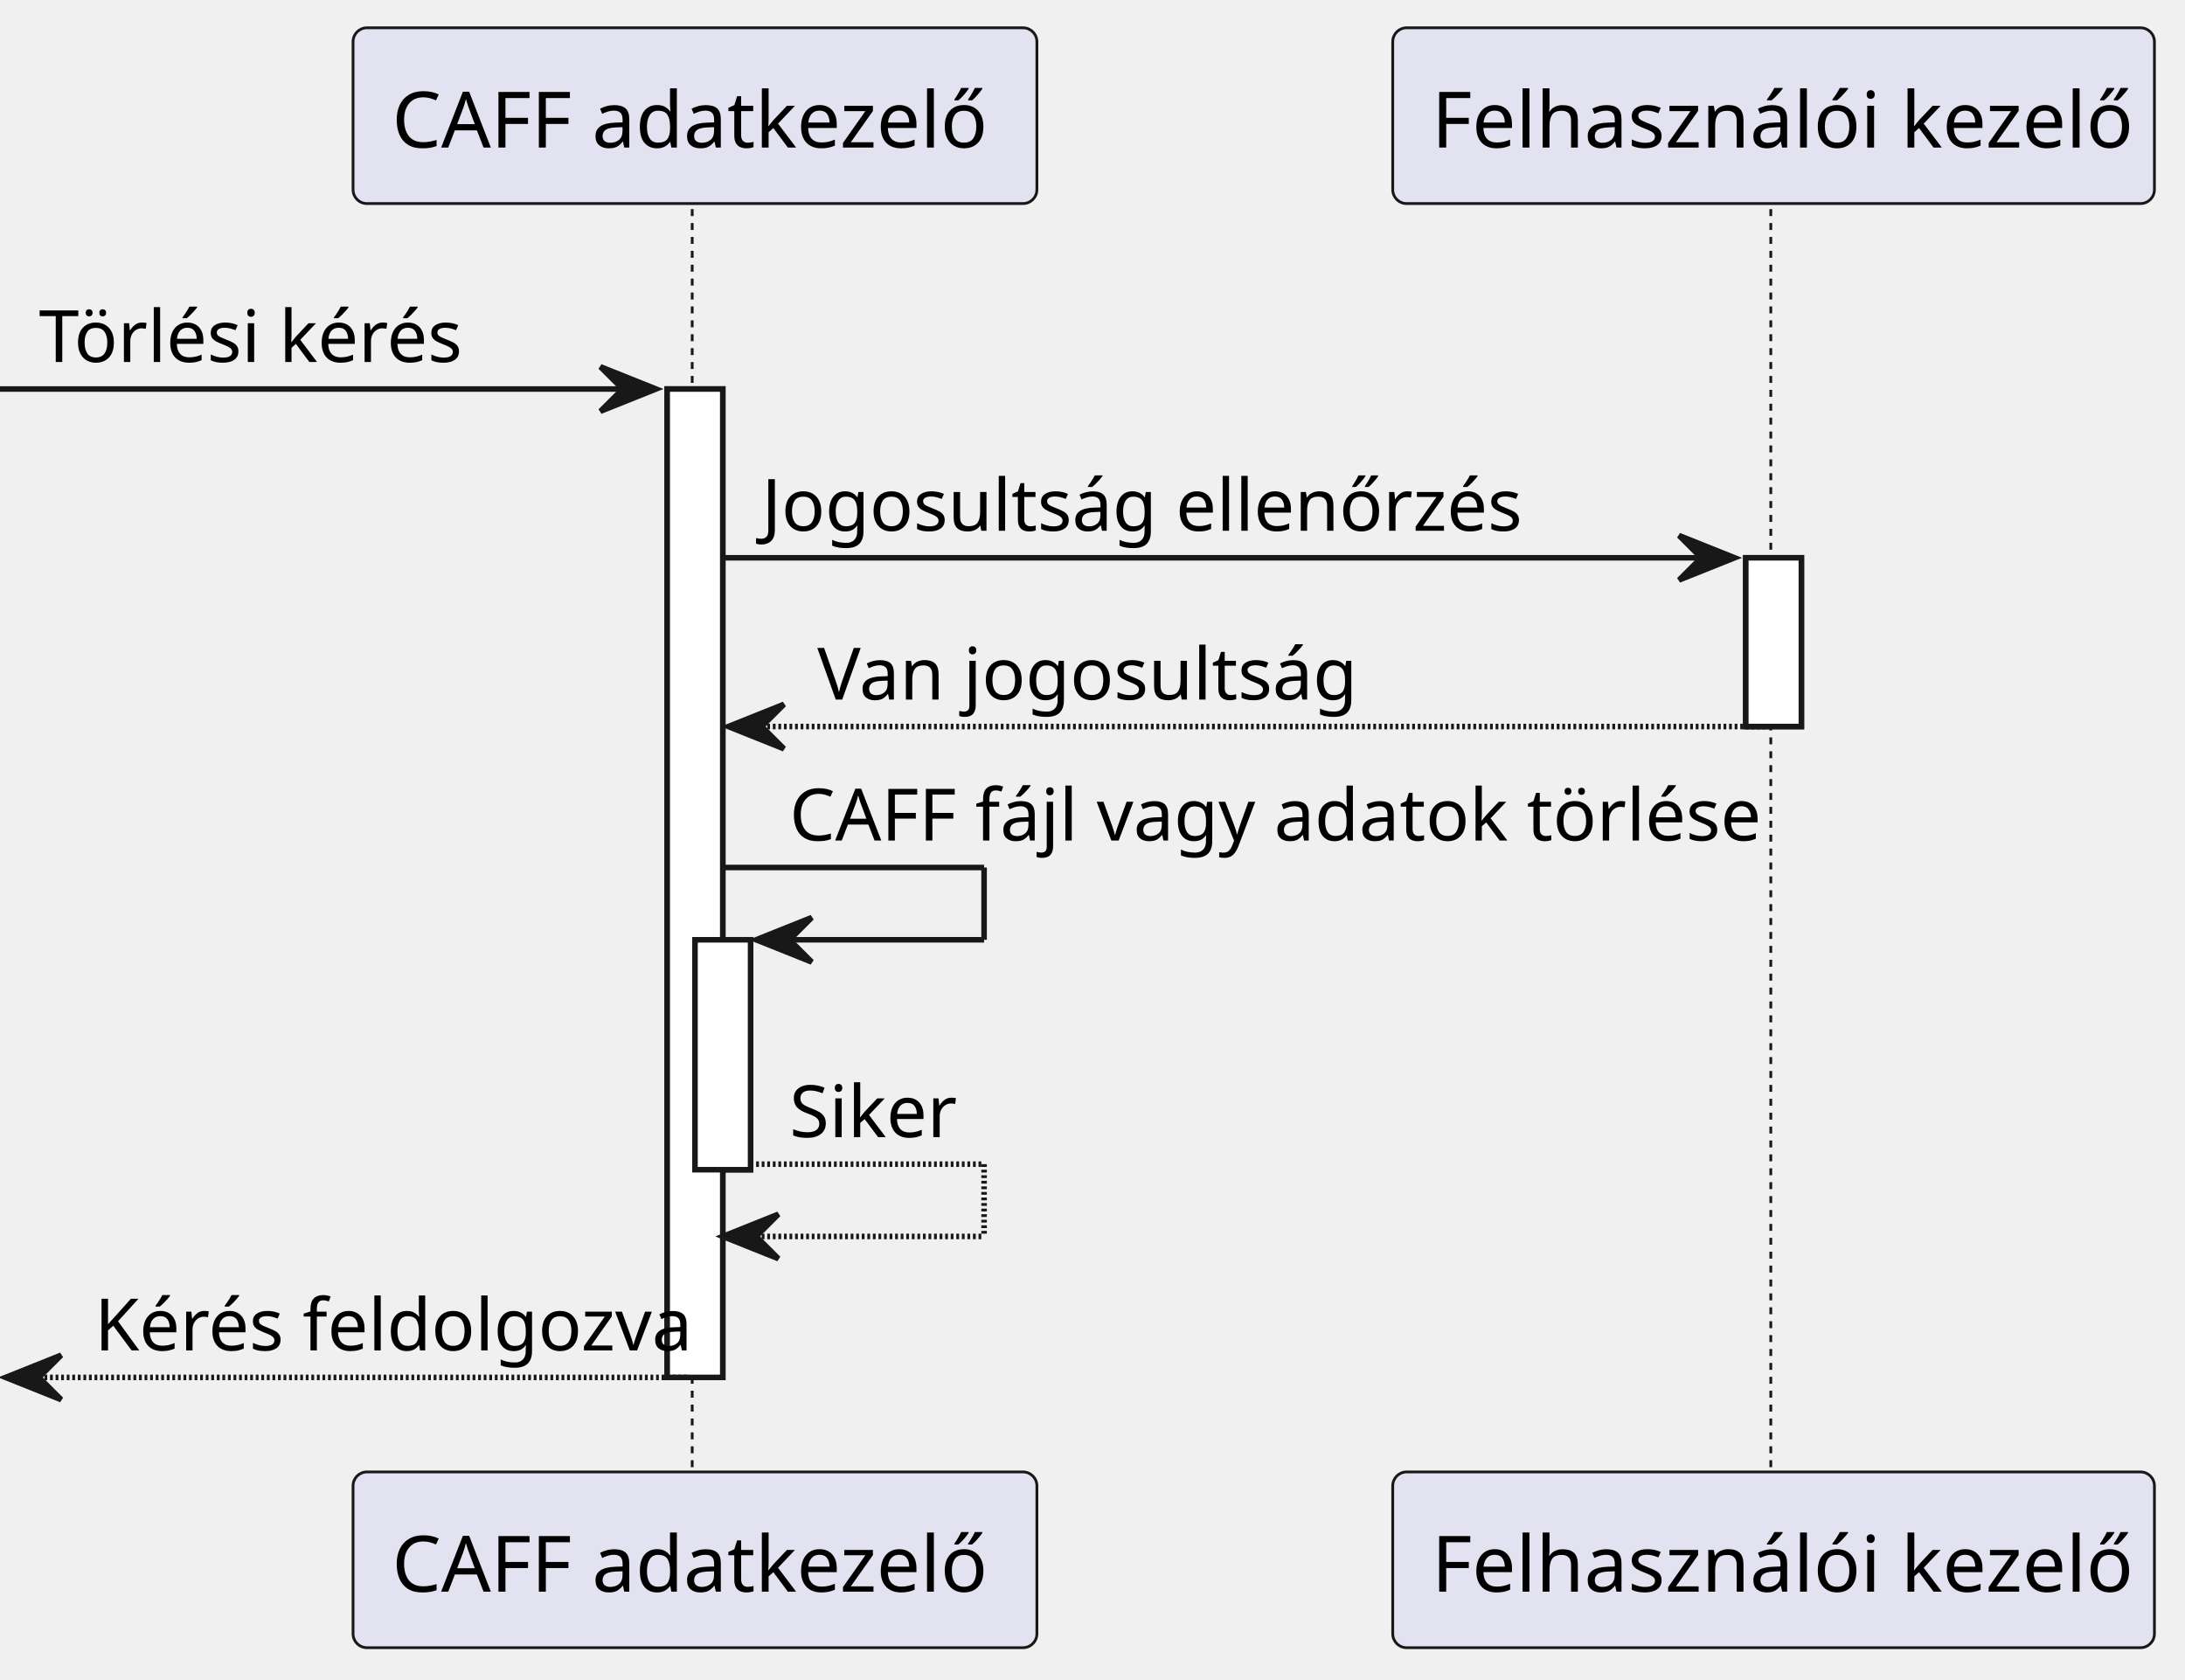
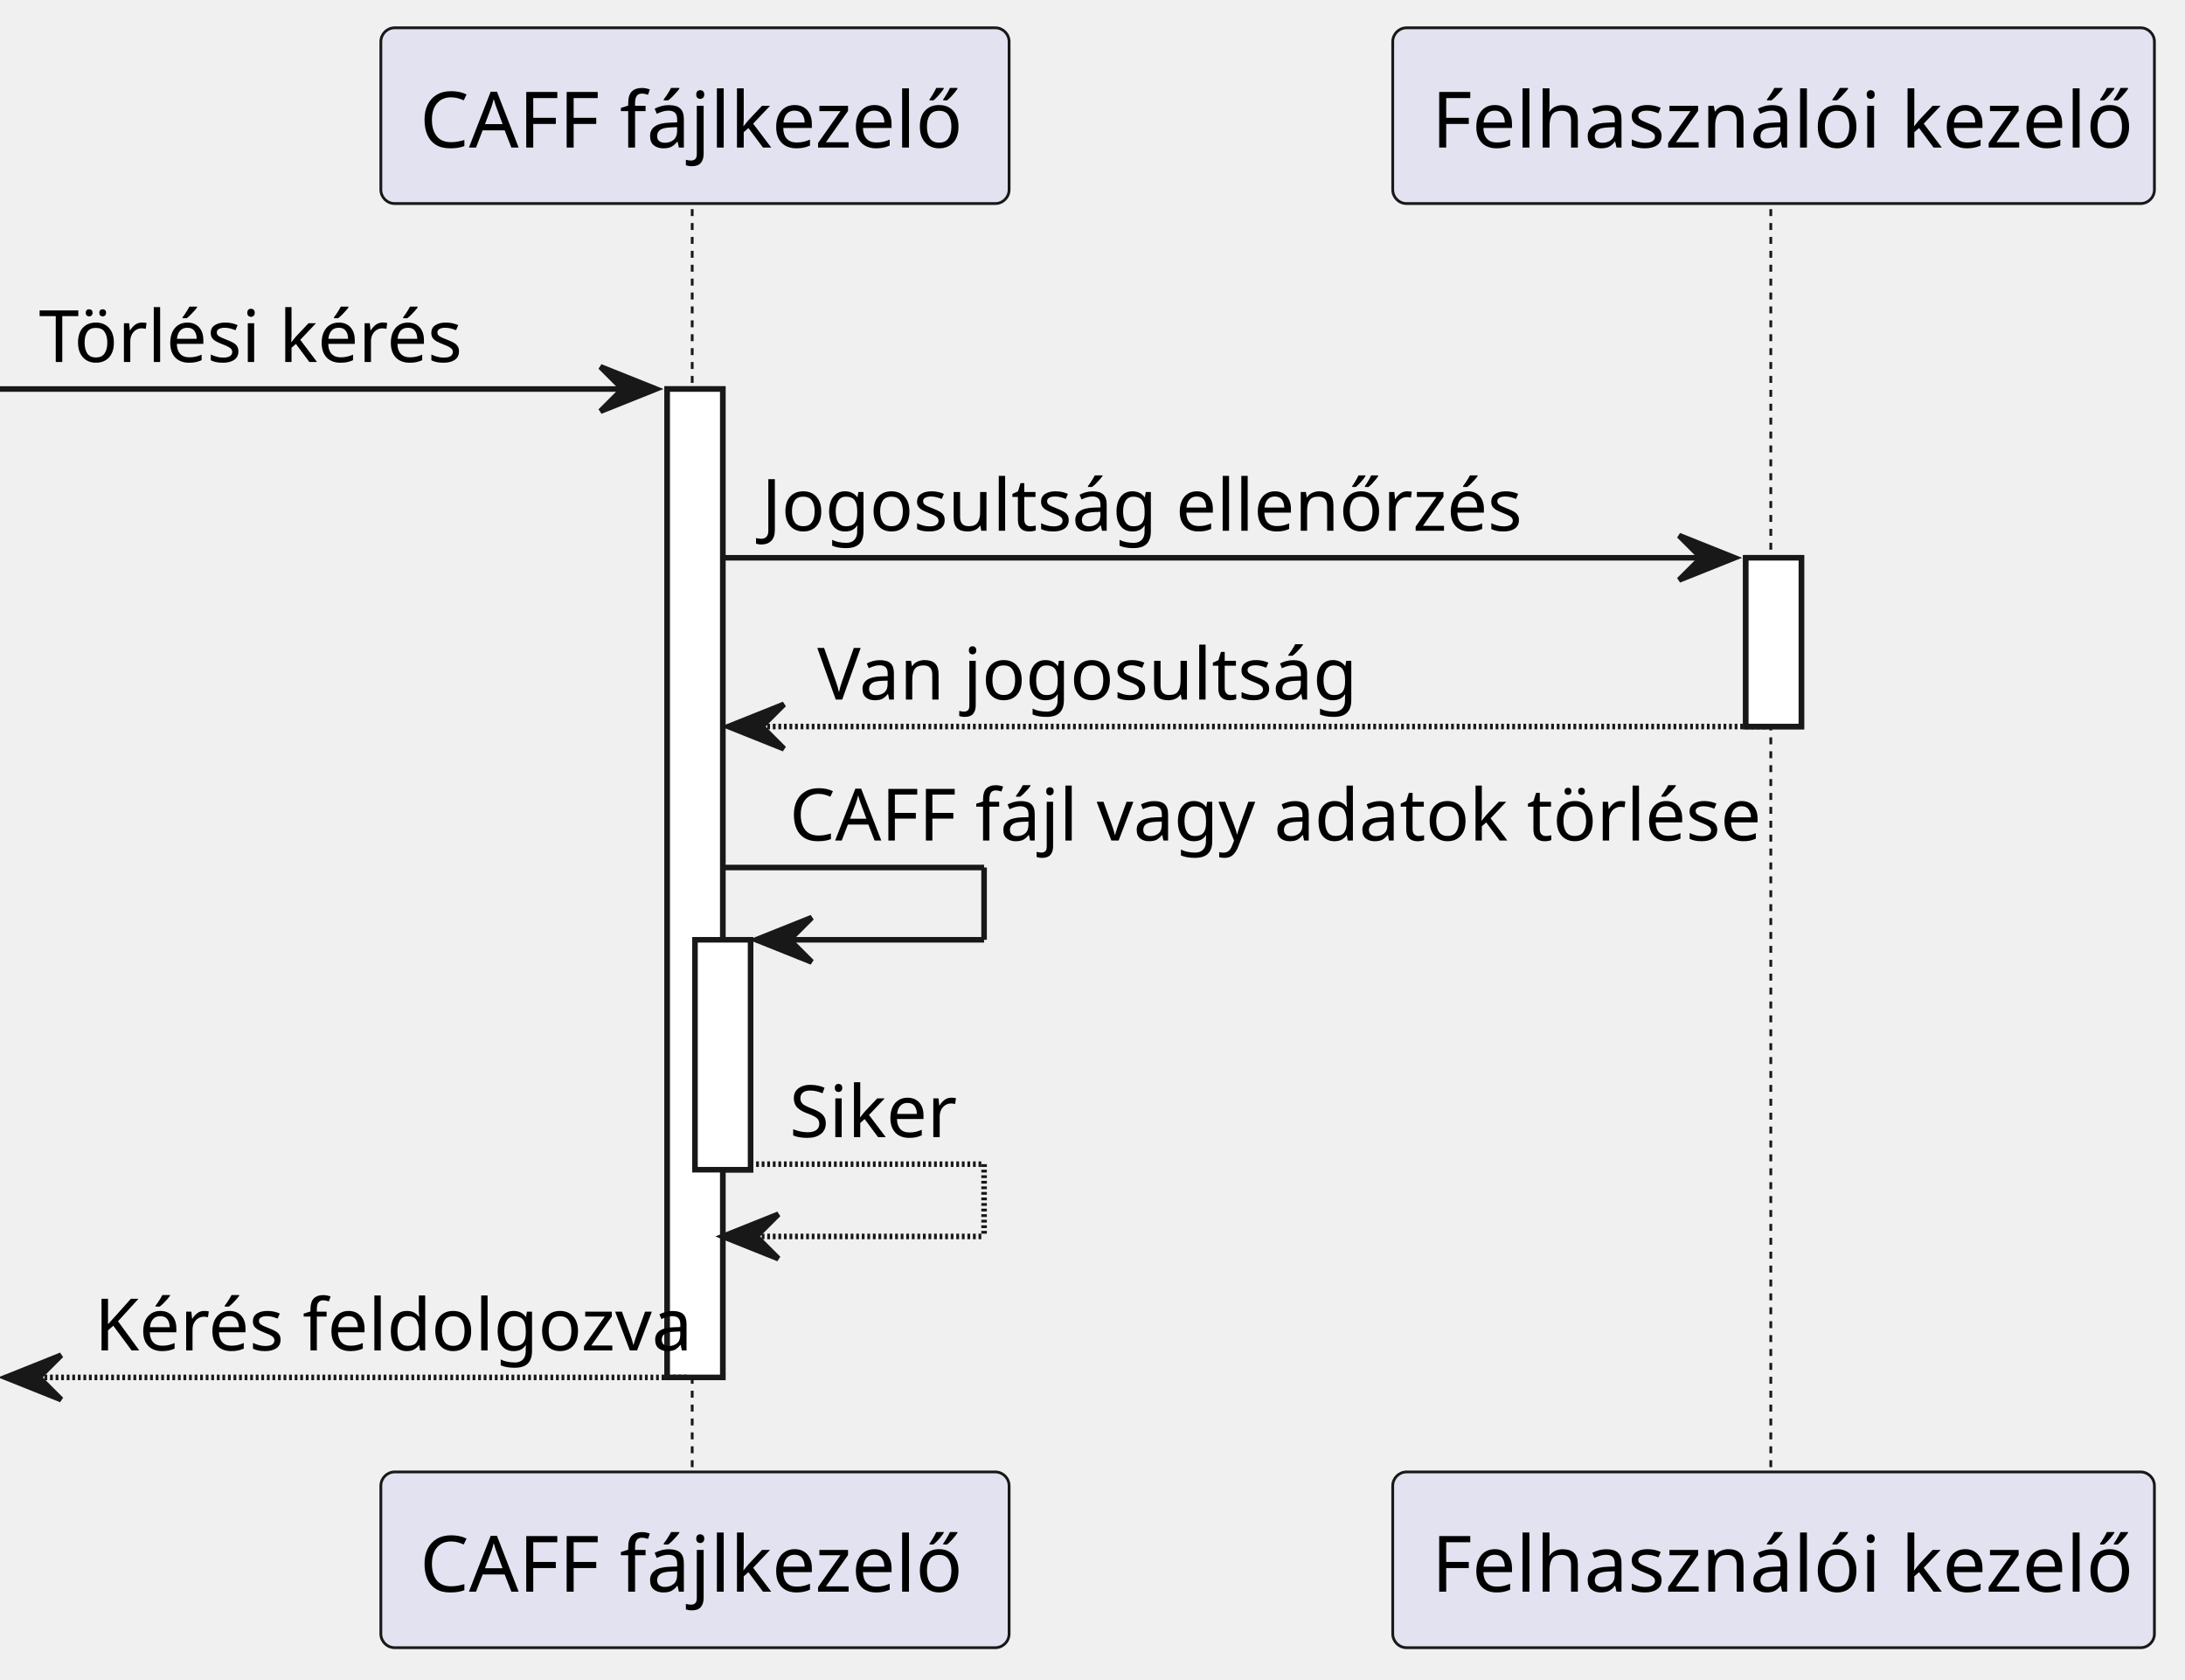
<svg xmlns="http://www.w3.org/2000/svg" contentStyleType="text/css" height="1208px" preserveAspectRatio="none" style="width:1572px;height:1208px;background:#FFFFFF;" version="1.1" viewBox="0 0 1572 1208" width="1572px" zoomAndPan="magnify">
  <defs />
  <g>
    <rect fill="#FFFFFF" height="711.031" style="stroke:#181818;stroke-width:4.0;" width="40" x="480" y="279.844" />
    <rect fill="#FFFFFF" height="165.406" style="stroke:#181818;stroke-width:4.0;" width="40" x="500" y="676.062" />
    <rect fill="#FFFFFF" height="121.406" style="stroke:#181818;stroke-width:4.0;" width="40" x="1256" y="401.25" />
    <line style="stroke:#181818;stroke-width:2.0;stroke-dasharray:5.0,5.0;" x1="498" x2="498" y1="150.438" y2="1062.875" />
    <line style="stroke:#181818;stroke-width:2.0;stroke-dasharray:5.0,5.0;" x1="1274" x2="1274" y1="150.438" y2="1062.875" />
-     <rect fill="#E2E2F0" height="126.438" rx="10" ry="10" style="stroke:#181818;stroke-width:2.0;" width="492" x="254" y="20" />
-     <text fill="#000000" font-family="sans-serif" font-size="56" lengthAdjust="spacing" textLength="436" x="282" y="106.133">CAFF adatkezelő</text>
-     <rect fill="#E2E2F0" height="126.438" rx="10" ry="10" style="stroke:#181818;stroke-width:2.0;" width="492" x="254" y="1058.875" />
-     <text fill="#000000" font-family="sans-serif" font-size="56" lengthAdjust="spacing" textLength="436" x="282" y="1145.008">CAFF adatkezelő</text>
+     <rect fill="#E2E2F0" height="126.438" rx="10" ry="10" style="stroke:#181818;stroke-width:2.0;" width="452" x="274" y="20" />
+     <text fill="#000000" font-family="sans-serif" font-size="56" lengthAdjust="spacing" textLength="396" x="302" y="106.133">CAFF fájlkezelő</text>
+     <rect fill="#E2E2F0" height="126.438" rx="10" ry="10" style="stroke:#181818;stroke-width:2.0;" width="452" x="274" y="1058.875" />
+     <text fill="#000000" font-family="sans-serif" font-size="56" lengthAdjust="spacing" textLength="396" x="302" y="1145.008">CAFF fájlkezelő</text>
    <rect fill="#E2E2F0" height="126.438" rx="10" ry="10" style="stroke:#181818;stroke-width:2.0;" width="548" x="1002" y="20" />
    <text fill="#000000" font-family="sans-serif" font-size="56" lengthAdjust="spacing" textLength="492" x="1030" y="106.133">Felhasználói kezelő</text>
    <rect fill="#E2E2F0" height="126.438" rx="10" ry="10" style="stroke:#181818;stroke-width:2.0;" width="548" x="1002" y="1058.875" />
    <text fill="#000000" font-family="sans-serif" font-size="56" lengthAdjust="spacing" textLength="492" x="1030" y="1145.008">Felhasználói kezelő</text>
    <rect fill="#FFFFFF" height="711.031" style="stroke:#181818;stroke-width:4.0;" width="40" x="480" y="279.844" />
    <rect fill="#FFFFFF" height="165.406" style="stroke:#181818;stroke-width:4.0;" width="40" x="500" y="676.062" />
    <rect fill="#FFFFFF" height="121.406" style="stroke:#181818;stroke-width:4.0;" width="40" x="1256" y="401.25" />
    <polygon fill="#181818" points="432,263.844,472,279.844,432,295.844,448,279.844" style="stroke:#181818;stroke-width:4.0;" />
    <line style="stroke:#181818;stroke-width:4.0;" x1="0" x2="456" y1="279.844" y2="279.844" />
    <text fill="#000000" font-family="sans-serif" font-size="52" lengthAdjust="spacing" textLength="296" x="28" y="260.418">Törlési kérés</text>
    <polygon fill="#181818" points="1208,385.25,1248,401.25,1208,417.25,1224,401.25" style="stroke:#181818;stroke-width:4.0;" />
    <line style="stroke:#181818;stroke-width:4.0;" x1="520" x2="1232" y1="401.25" y2="401.25" />
    <text fill="#000000" font-family="sans-serif" font-size="52" lengthAdjust="spacing" textLength="528" x="548" y="381.824">Jogosultság ellenőrzés</text>
    <polygon fill="#181818" points="564,506.656,524,522.656,564,538.656,548,522.656" style="stroke:#181818;stroke-width:4.0;" />
    <line style="stroke:#181818;stroke-width:4.0;stroke-dasharray:2.0,2.0;" x1="540" x2="1272" y1="522.656" y2="522.656" />
    <text fill="#000000" font-family="sans-serif" font-size="52" lengthAdjust="spacing" textLength="372" x="588" y="503.231">Van jogosultság</text>
    <line style="stroke:#181818;stroke-width:4.0;" x1="520" x2="708" y1="624.062" y2="624.062" />
    <line style="stroke:#181818;stroke-width:4.0;" x1="708" x2="708" y1="624.062" y2="676.062" />
    <line style="stroke:#181818;stroke-width:4.0;" x1="544" x2="708" y1="676.062" y2="676.062" />
    <polygon fill="#181818" points="584,660.062,544,676.062,584,692.062,568,676.062" style="stroke:#181818;stroke-width:4.0;" />
    <text fill="#000000" font-family="sans-serif" font-size="52" lengthAdjust="spacing" textLength="680" x="568" y="604.637">CAFF fájl vagy adatok törlése</text>
    <line style="stroke:#181818;stroke-width:4.0;stroke-dasharray:2.0,2.0;" x1="540" x2="708" y1="837.469" y2="837.469" />
    <line style="stroke:#181818;stroke-width:4.0;stroke-dasharray:2.0,2.0;" x1="708" x2="708" y1="837.469" y2="889.469" />
    <line style="stroke:#181818;stroke-width:4.0;stroke-dasharray:2.0,2.0;" x1="520" x2="708" y1="889.469" y2="889.469" />
    <polygon fill="#181818" points="560,873.469,520,889.469,560,905.469,544,889.469" style="stroke:#181818;stroke-width:4.0;" />
    <text fill="#000000" font-family="sans-serif" font-size="52" lengthAdjust="spacing" textLength="120" x="568" y="818.043">Siker</text>
    <polygon fill="#181818" points="44,974.875,4,990.875,44,1006.875,28,990.875" style="stroke:#181818;stroke-width:4.0;" />
    <line style="stroke:#181818;stroke-width:4.0;stroke-dasharray:2.0,2.0;" x1="20" x2="496" y1="990.875" y2="990.875" />
    <text fill="#000000" font-family="sans-serif" font-size="52" lengthAdjust="spacing" textLength="404" x="68" y="971.449">Kérés feldolgozva</text>
  </g>
</svg>
